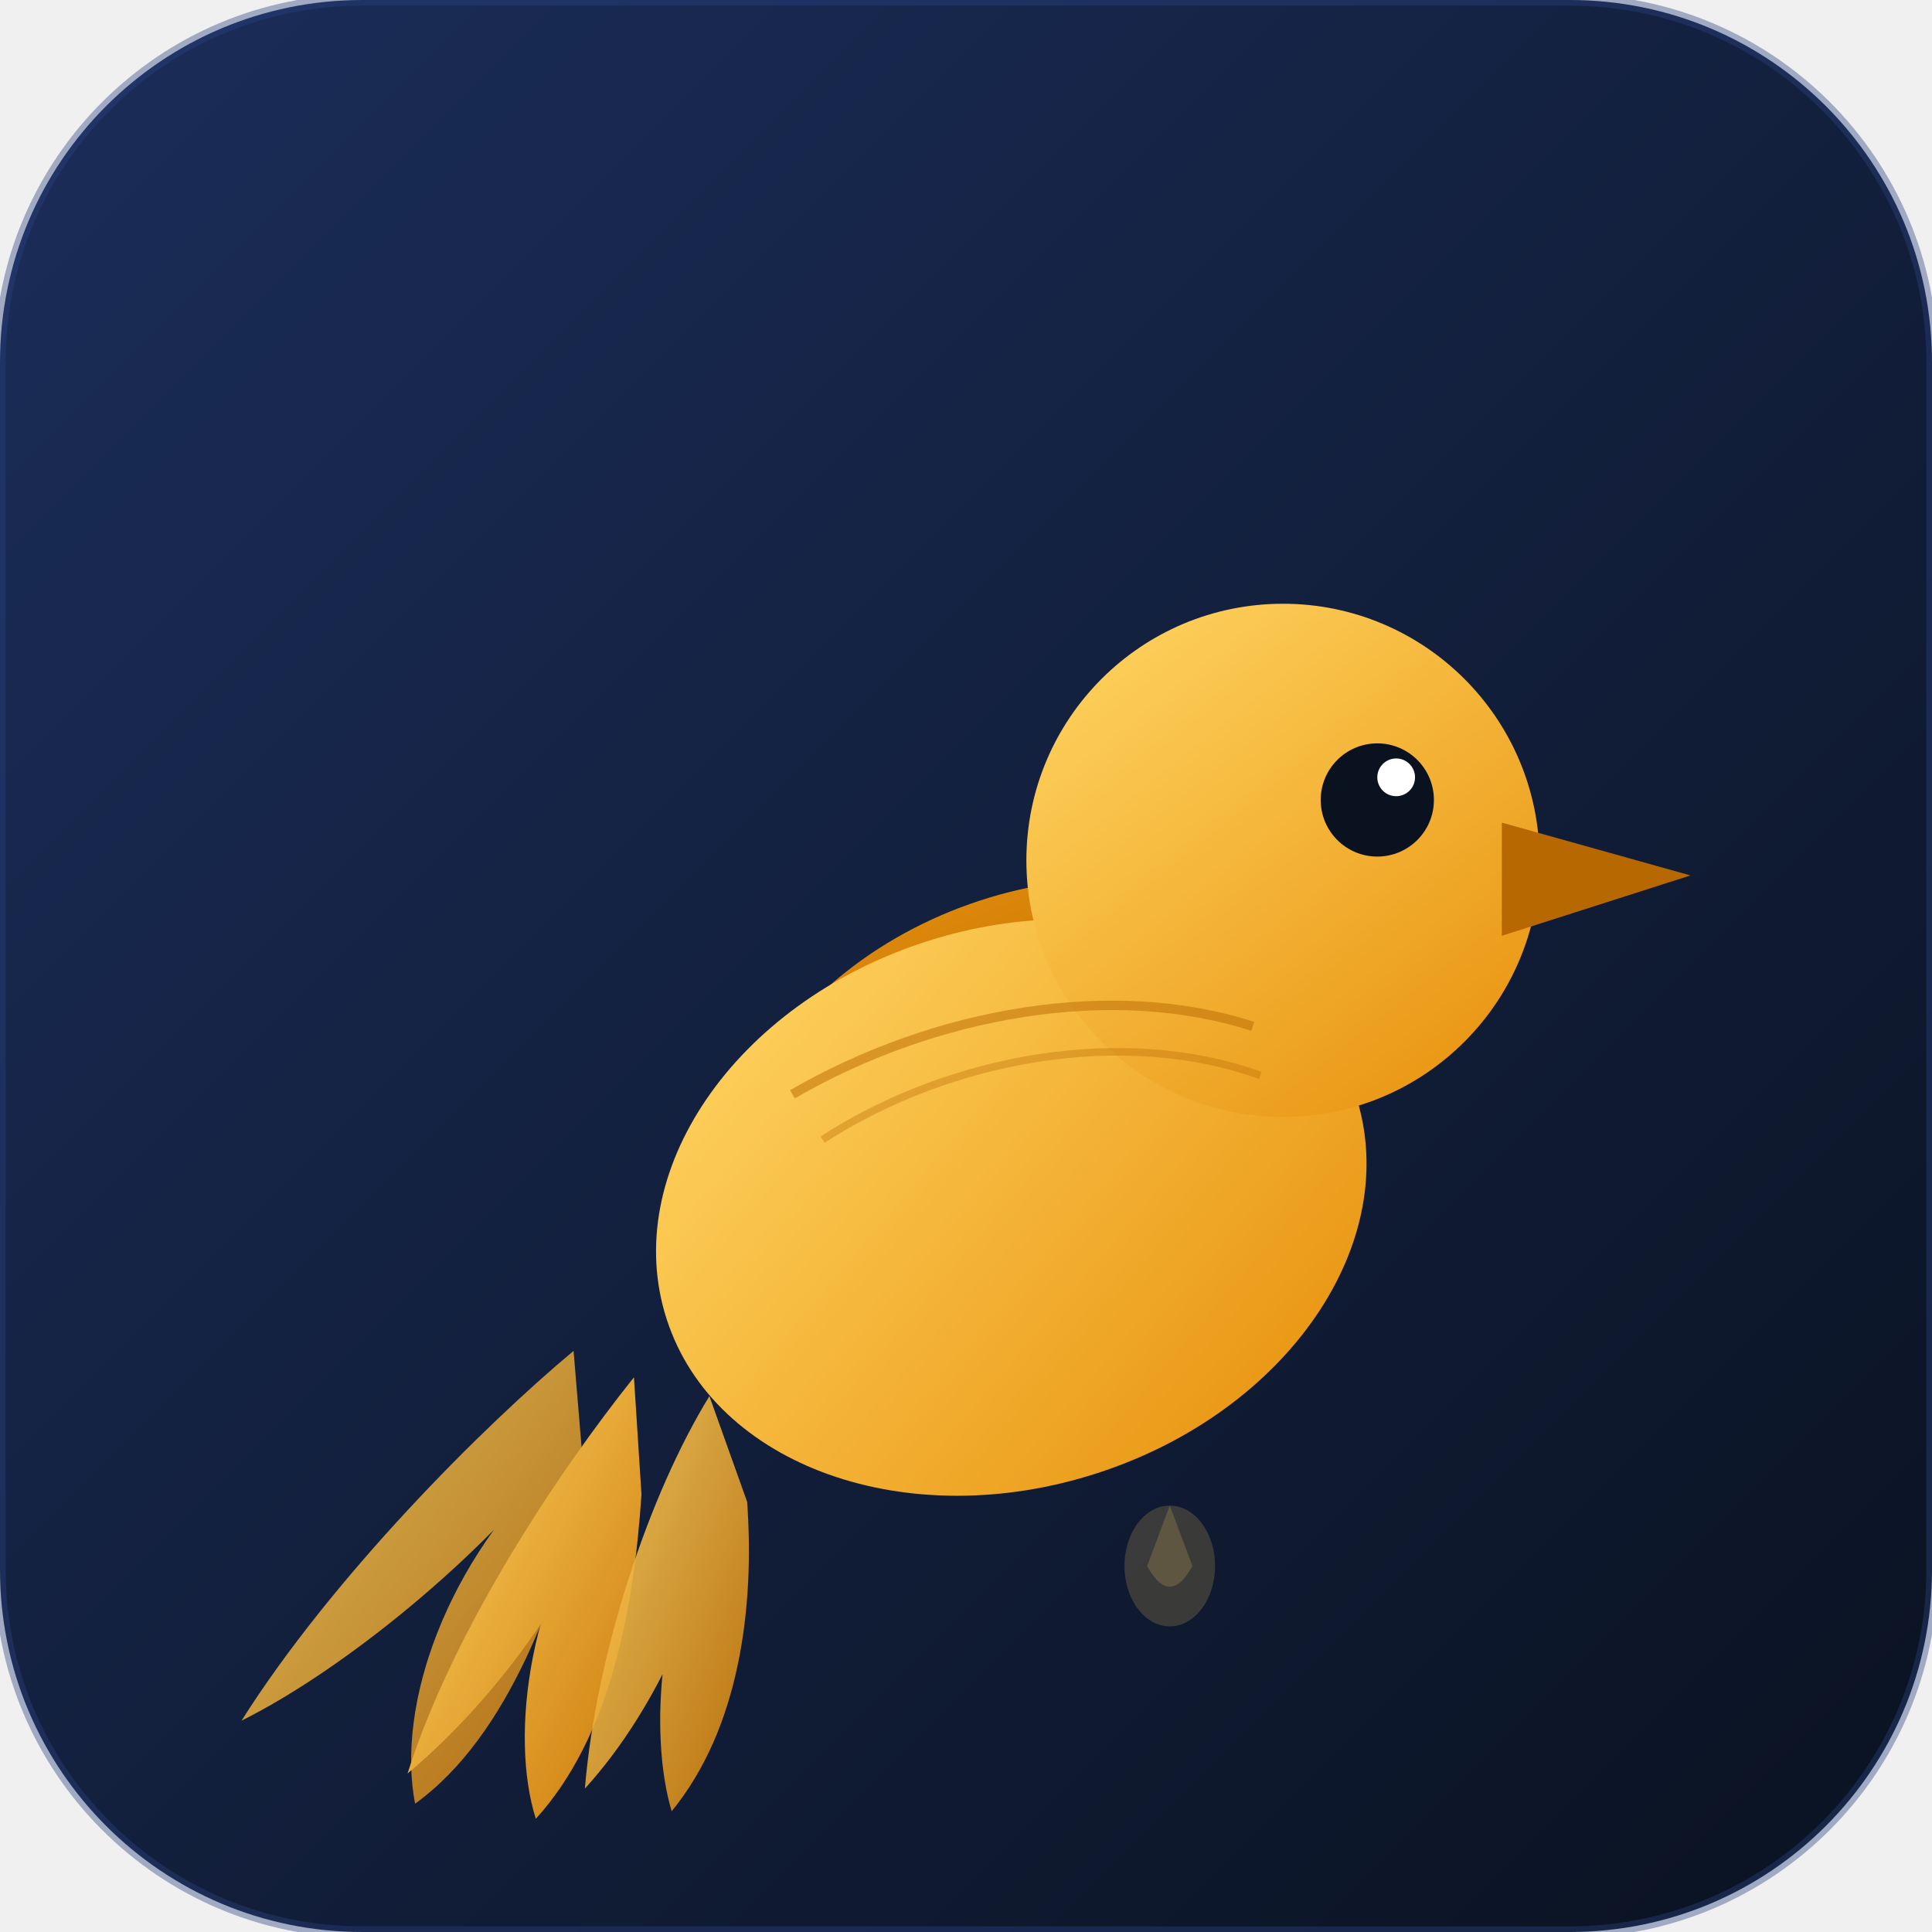
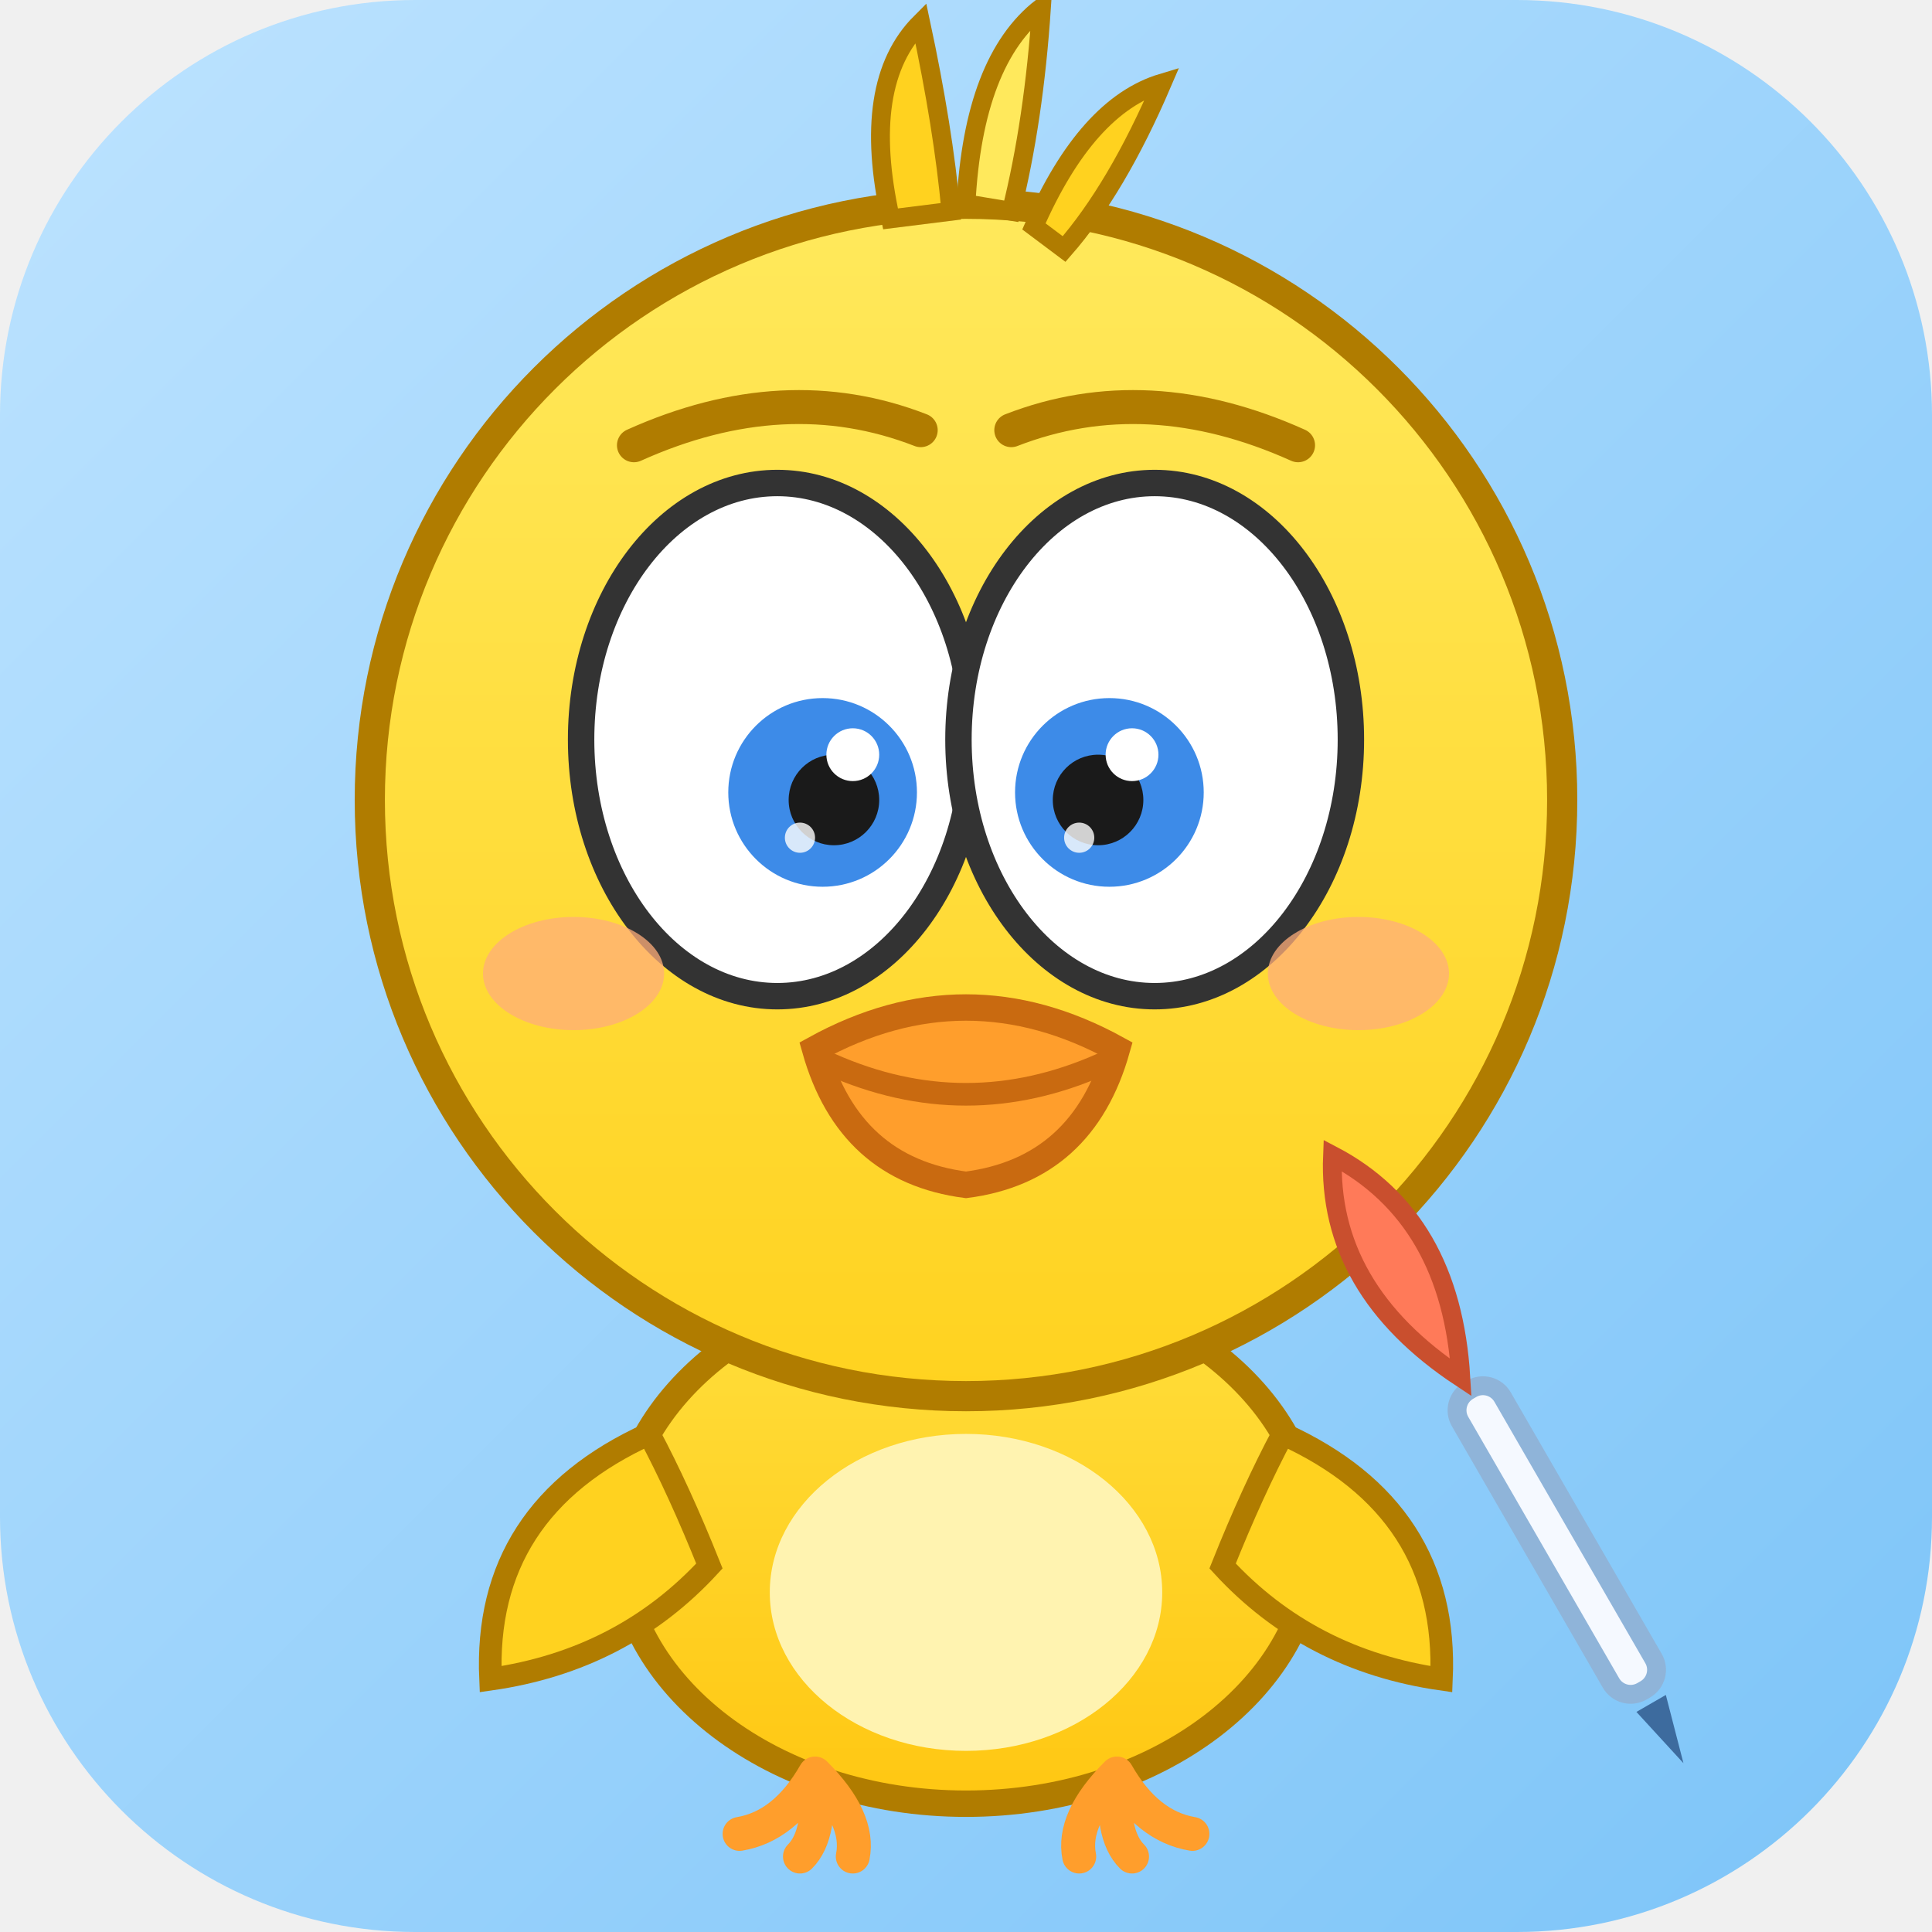
<svg xmlns="http://www.w3.org/2000/svg" viewBox="0 0 512 512">
  <defs>
-     <linearGradient id="bg" x1="0%" y1="0%" x2="100%" y2="100%">
-       <stop offset="0%" stop-color="#1b2d5a" />
-       <stop offset="100%" stop-color="#0a1220" />
+     <linearGradient id="bgGrad" x1="0%" y1="0%" x2="100%" y2="100%">
+       <stop offset="0%" stop-color="#BDE3FF" />
+       <stop offset="100%" stop-color="#7CC4F8" />
    </linearGradient>
-     <linearGradient id="bird" x1="10%" y1="0%" x2="90%" y2="100%">
-       <stop offset="0%" stop-color="#ffd460" />
-       <stop offset="100%" stop-color="#e8920e" />
+     <linearGradient id="headGrad" x1="0%" y1="0%" x2="0%" y2="100%">
+       <stop offset="0%" stop-color="#FFE95C" />
+       <stop offset="100%" stop-color="#FFD21F" />
    </linearGradient>
-     <linearGradient id="wing" x1="0%" y1="0%" x2="100%" y2="100%">
-       <stop offset="0%" stop-color="#e8920e" />
-       <stop offset="100%" stop-color="#b86800" />
-     </linearGradient>
-     <linearGradient id="quill" x1="0%" y1="0%" x2="100%" y2="100%">
-       <stop offset="0%" stop-color="#ffd460" />
-       <stop offset="100%" stop-color="#cc7a0a" />
+     <linearGradient id="bodyGrad" x1="0%" y1="0%" x2="0%" y2="100%">
+       <stop offset="0%" stop-color="#FFDF3D" />
+       <stop offset="100%" stop-color="#FFC712" />
    </linearGradient>
  </defs>
-   <rect width="512" height="512" rx="96" fill="url(#bg)" />
-   <rect width="512" height="512" rx="96" fill="none" stroke="#2a4080" stroke-width="3" opacity="0.4" />
-   <path d="M 152 358 C 128 378 88 418 64 456 C 92 442 128 412 148 386 C 118 414 105 452 110 478 C 135 460 148 422 155 394 Z" fill="url(#quill)" opacity="0.85" />
-   <path d="M 168 365 C 148 390 120 432 108 470 C 132 450 155 418 163 390 C 140 420 135 460 142 482 C 162 460 168 426 170 396 Z" fill="url(#quill)" />
-   <path d="M 188 370 C 172 396 158 438 155 474 C 175 452 188 420 192 394 C 174 422 172 460 178 480 C 196 458 200 426 198 398 Z" fill="url(#quill)" opacity="0.9" />
-   <path d="M 195 295 C 218 242 288 218 342 242 C 308 248 268 264 240 296 Z" fill="url(#wing)" />
-   <ellipse cx="268" cy="320" rx="96" ry="74" fill="url(#bird)" transform="rotate(-18 268 320)" />
-   <circle cx="340" cy="228" r="68" fill="url(#bird)" />
-   <circle cx="365" cy="212" r="15" fill="#0a1220" />
-   <circle cx="370" cy="206" r="5" fill="white" />
-   <path d="M 398 218 L 448 232 L 398 248 Z" fill="#b86800" />
-   <path d="M 210 290 C 248 268 295 260 332 272" stroke="#b86800" stroke-width="2.5" fill="none" opacity="0.5" />
-   <path d="M 218 302 C 252 280 298 272 334 285" stroke="#b86800" stroke-width="2" fill="none" opacity="0.35" />
-   <ellipse cx="310" cy="415" rx="12" ry="16" fill="#ffd460" opacity="0.18" />
-   <path d="M 310 399 L 316 415 Q 310 426 304 415 Z" fill="#ffd460" opacity="0.18" />
+   <rect x="0" y="0" width="512" height="512" rx="110" ry="110" fill="url(#bgGrad)" />
+   <ellipse cx="256" cy="408" rx="92" ry="70" fill="url(#bodyGrad)" stroke="#B07C00" stroke-width="7" />
+   <path d="M 172 380 Q 128 400 130 445 Q 165 440 188 415 Q 180 395 172 380 Z" fill="#FFD21F" stroke="#B07C00" stroke-width="6" />
+   <path d="M 340 380 Q 384 400 382 445 Q 347 440 324 415 Q 332 395 340 380 Z" fill="#FFD21F" stroke="#B07C00" stroke-width="6" />
+   <ellipse cx="256" cy="422" rx="52" ry="42" fill="#FFF3B0" />
+   <circle cx="256" cy="212" r="158" fill="url(#headGrad)" stroke="#B07C00" stroke-width="8" />
+   <path d="M 236 58 Q 228 22 244 6 Q 250 34 252 56 Z" fill="#FFD21F" stroke="#B07C00" stroke-width="5" />
+   <path d="M 256 54 Q 258 16 276 2 Q 274 32 268 56 Z" fill="#FFE95C" stroke="#B07C00" stroke-width="5" />
+   <path d="M 274 60 Q 288 28 308 22 Q 296 50 282 66 Z" fill="#FFD21F" stroke="#B07C00" stroke-width="5" />
+   <ellipse cx="206" cy="196" rx="52" ry="68" fill="#FFFFFF" stroke="#333333" stroke-width="7" />
+   <ellipse cx="306" cy="196" rx="52" ry="68" fill="#FFFFFF" stroke="#333333" stroke-width="7" />
+   <circle cx="218" cy="210" r="25" fill="#3D8BE8" />
+   <circle cx="294" cy="210" r="25" fill="#3D8BE8" />
+   <circle cx="221" cy="212" r="12" fill="#1A1A1A" />
+   <circle cx="291" cy="212" r="12" fill="#1A1A1A" />
+   <circle cx="226" cy="200" r="7" fill="#FFFFFF" />
+   <circle cx="300" cy="200" r="7" fill="#FFFFFF" />
+   <circle cx="212" cy="222" r="4" fill="#FFFFFF" opacity="0.8" />
+   <circle cx="286" cy="222" r="4" fill="#FFFFFF" opacity="0.8" />
+   <path d="M 168 118 Q 208 100 244 114" fill="none" stroke="#B07C00" stroke-width="9" stroke-linecap="round" />
+   <path d="M 268 114 Q 304 100 344 118" fill="none" stroke="#B07C00" stroke-width="9" stroke-linecap="round" />
+   <ellipse cx="152" cy="258" rx="24" ry="15" fill="#FFAD7A" opacity="0.75" />
+   <ellipse cx="360" cy="258" rx="24" ry="15" fill="#FFAD7A" opacity="0.75" />
+   <path d="M 216 278 Q 256 256 296 278 Q 287 310 256 314 Q 225 310 216 278 Z" fill="#FF9E2C" stroke="#C96A10" stroke-width="7" />
+   <path d="M 220 282 Q 256 298 292 282" fill="none" stroke="#C96A10" stroke-width="6" stroke-linecap="round" />
+   <g transform="rotate(-30 420 420)">
+     <rect x="413" y="360" width="13" height="92" rx="6" fill="#F5F9FF" stroke="#8FB4D9" stroke-width="5" />
+     <path d="M 419 356 Q 400 318 419 288 Q 438 318 419 356 Z" fill="#FF7A59" stroke="#C94F2E" stroke-width="5" />
+     <path d="M 415 456 L 419 474 L 424 456 Z" fill="#3D6B9E" />
+   </g>
+   <path d="M 216 470 q -8 14 -20 16 M 216 470 q 2 16 -4 22 M 216 470 q 12 12 10 22" fill="none" stroke="#FF9E2C" stroke-width="9" stroke-linecap="round" />
+   <path d="M 296 470 q 8 14 20 16 M 296 470 q -2 16 4 22 M 296 470 q -12 12 -10 22" fill="none" stroke="#FF9E2C" stroke-width="9" stroke-linecap="round" />
</svg>
